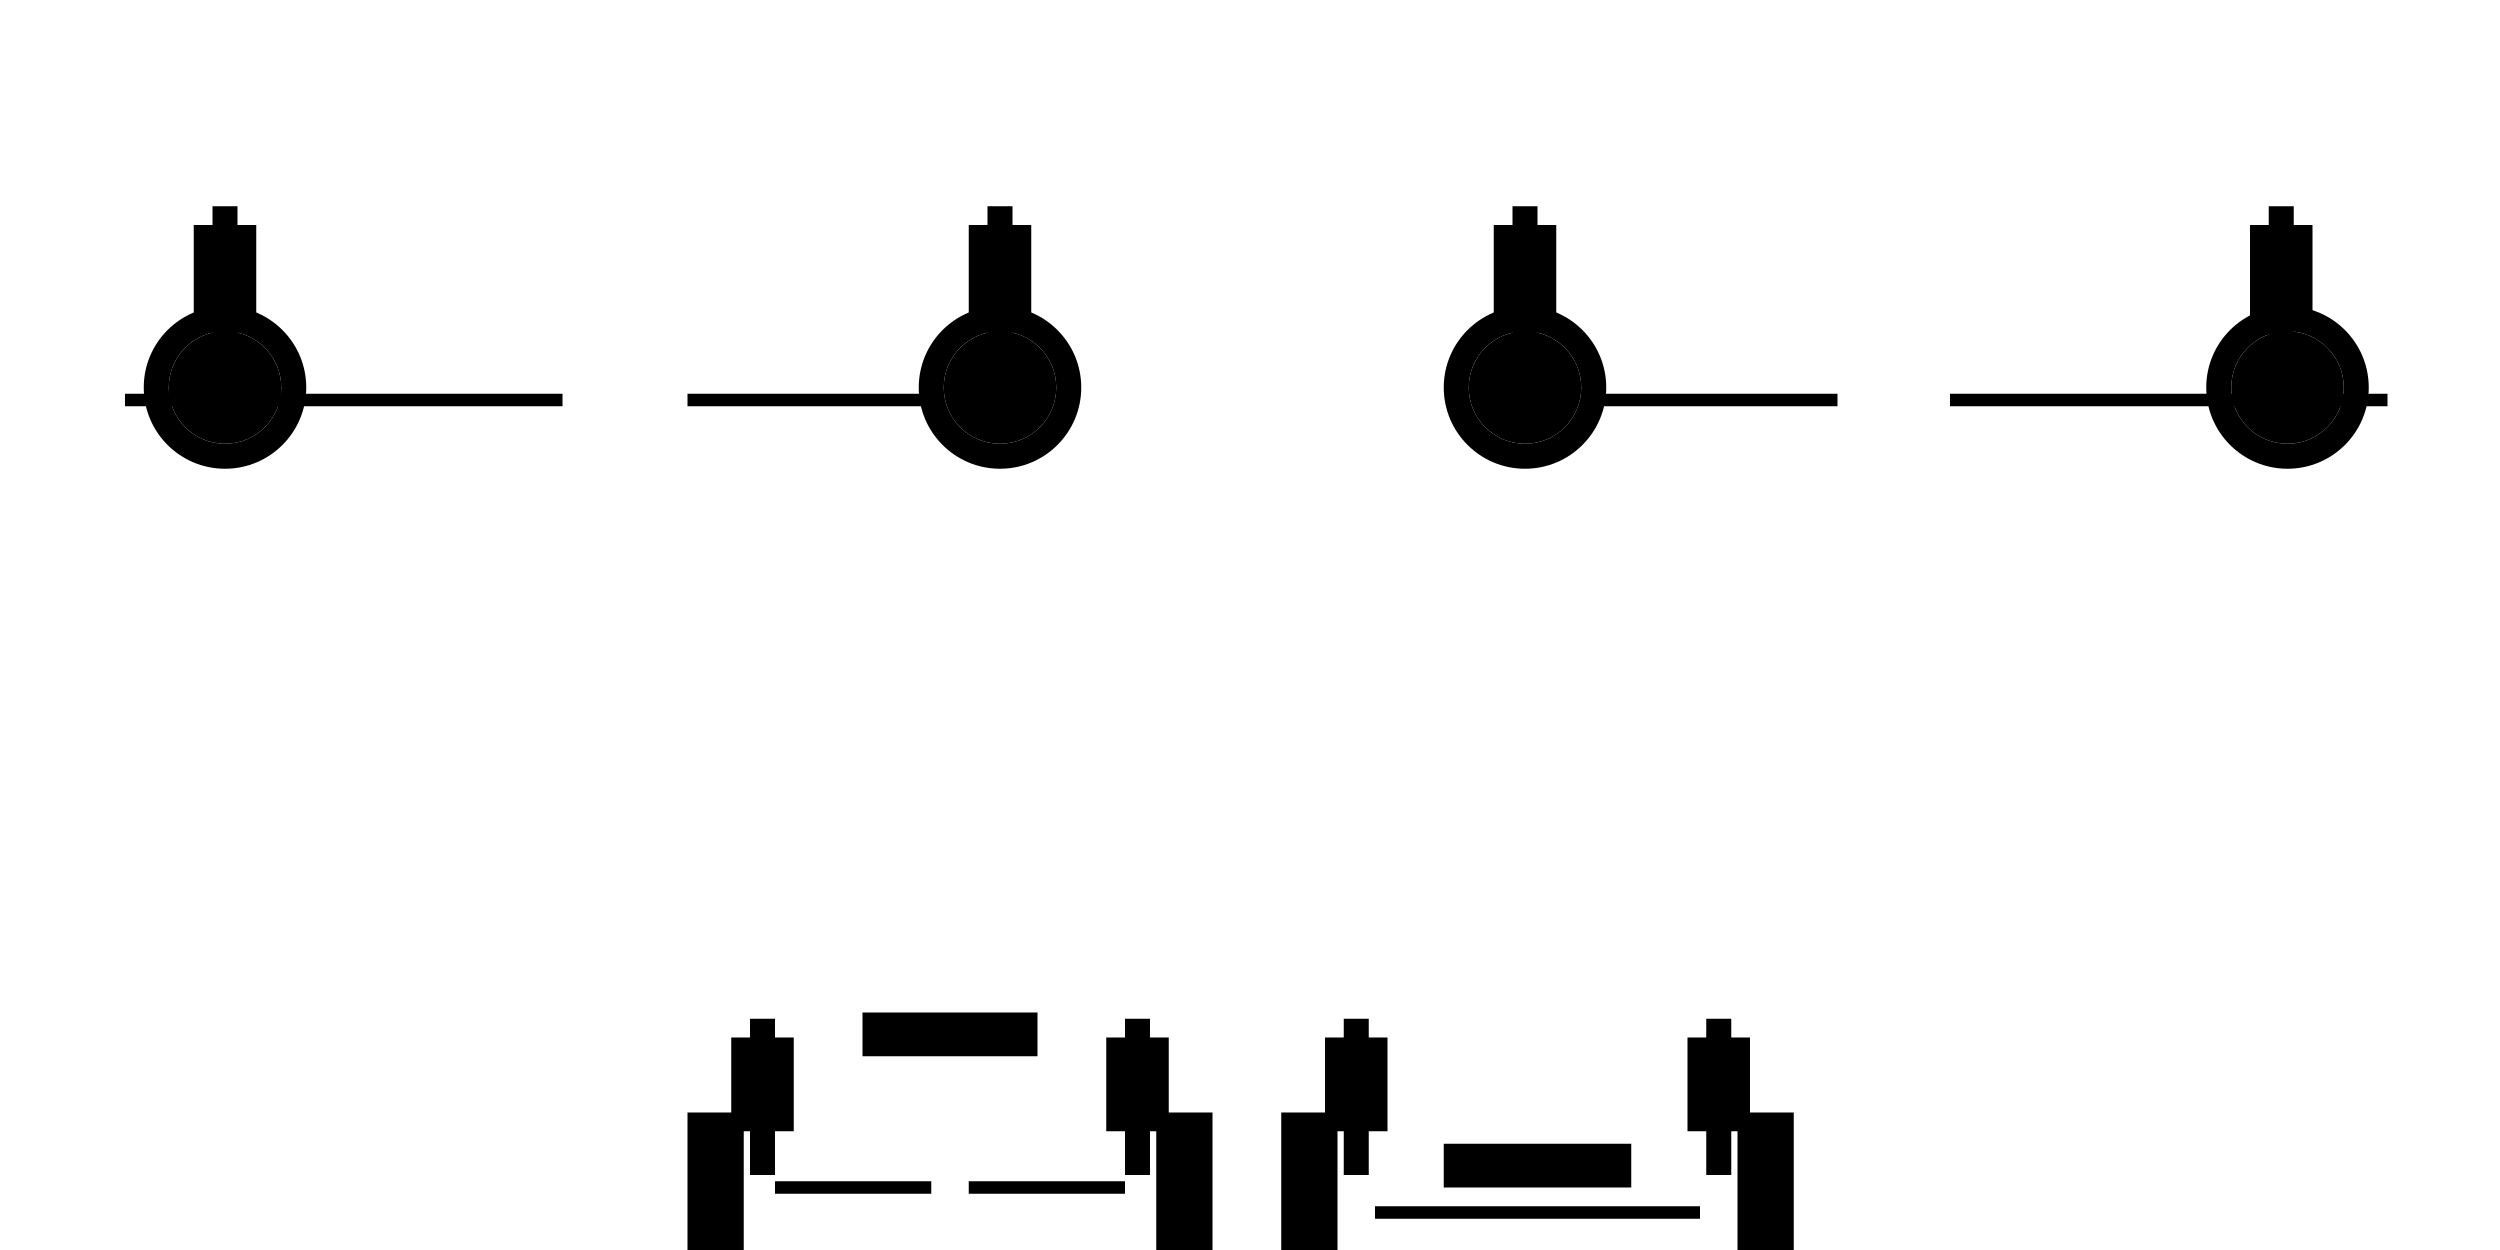
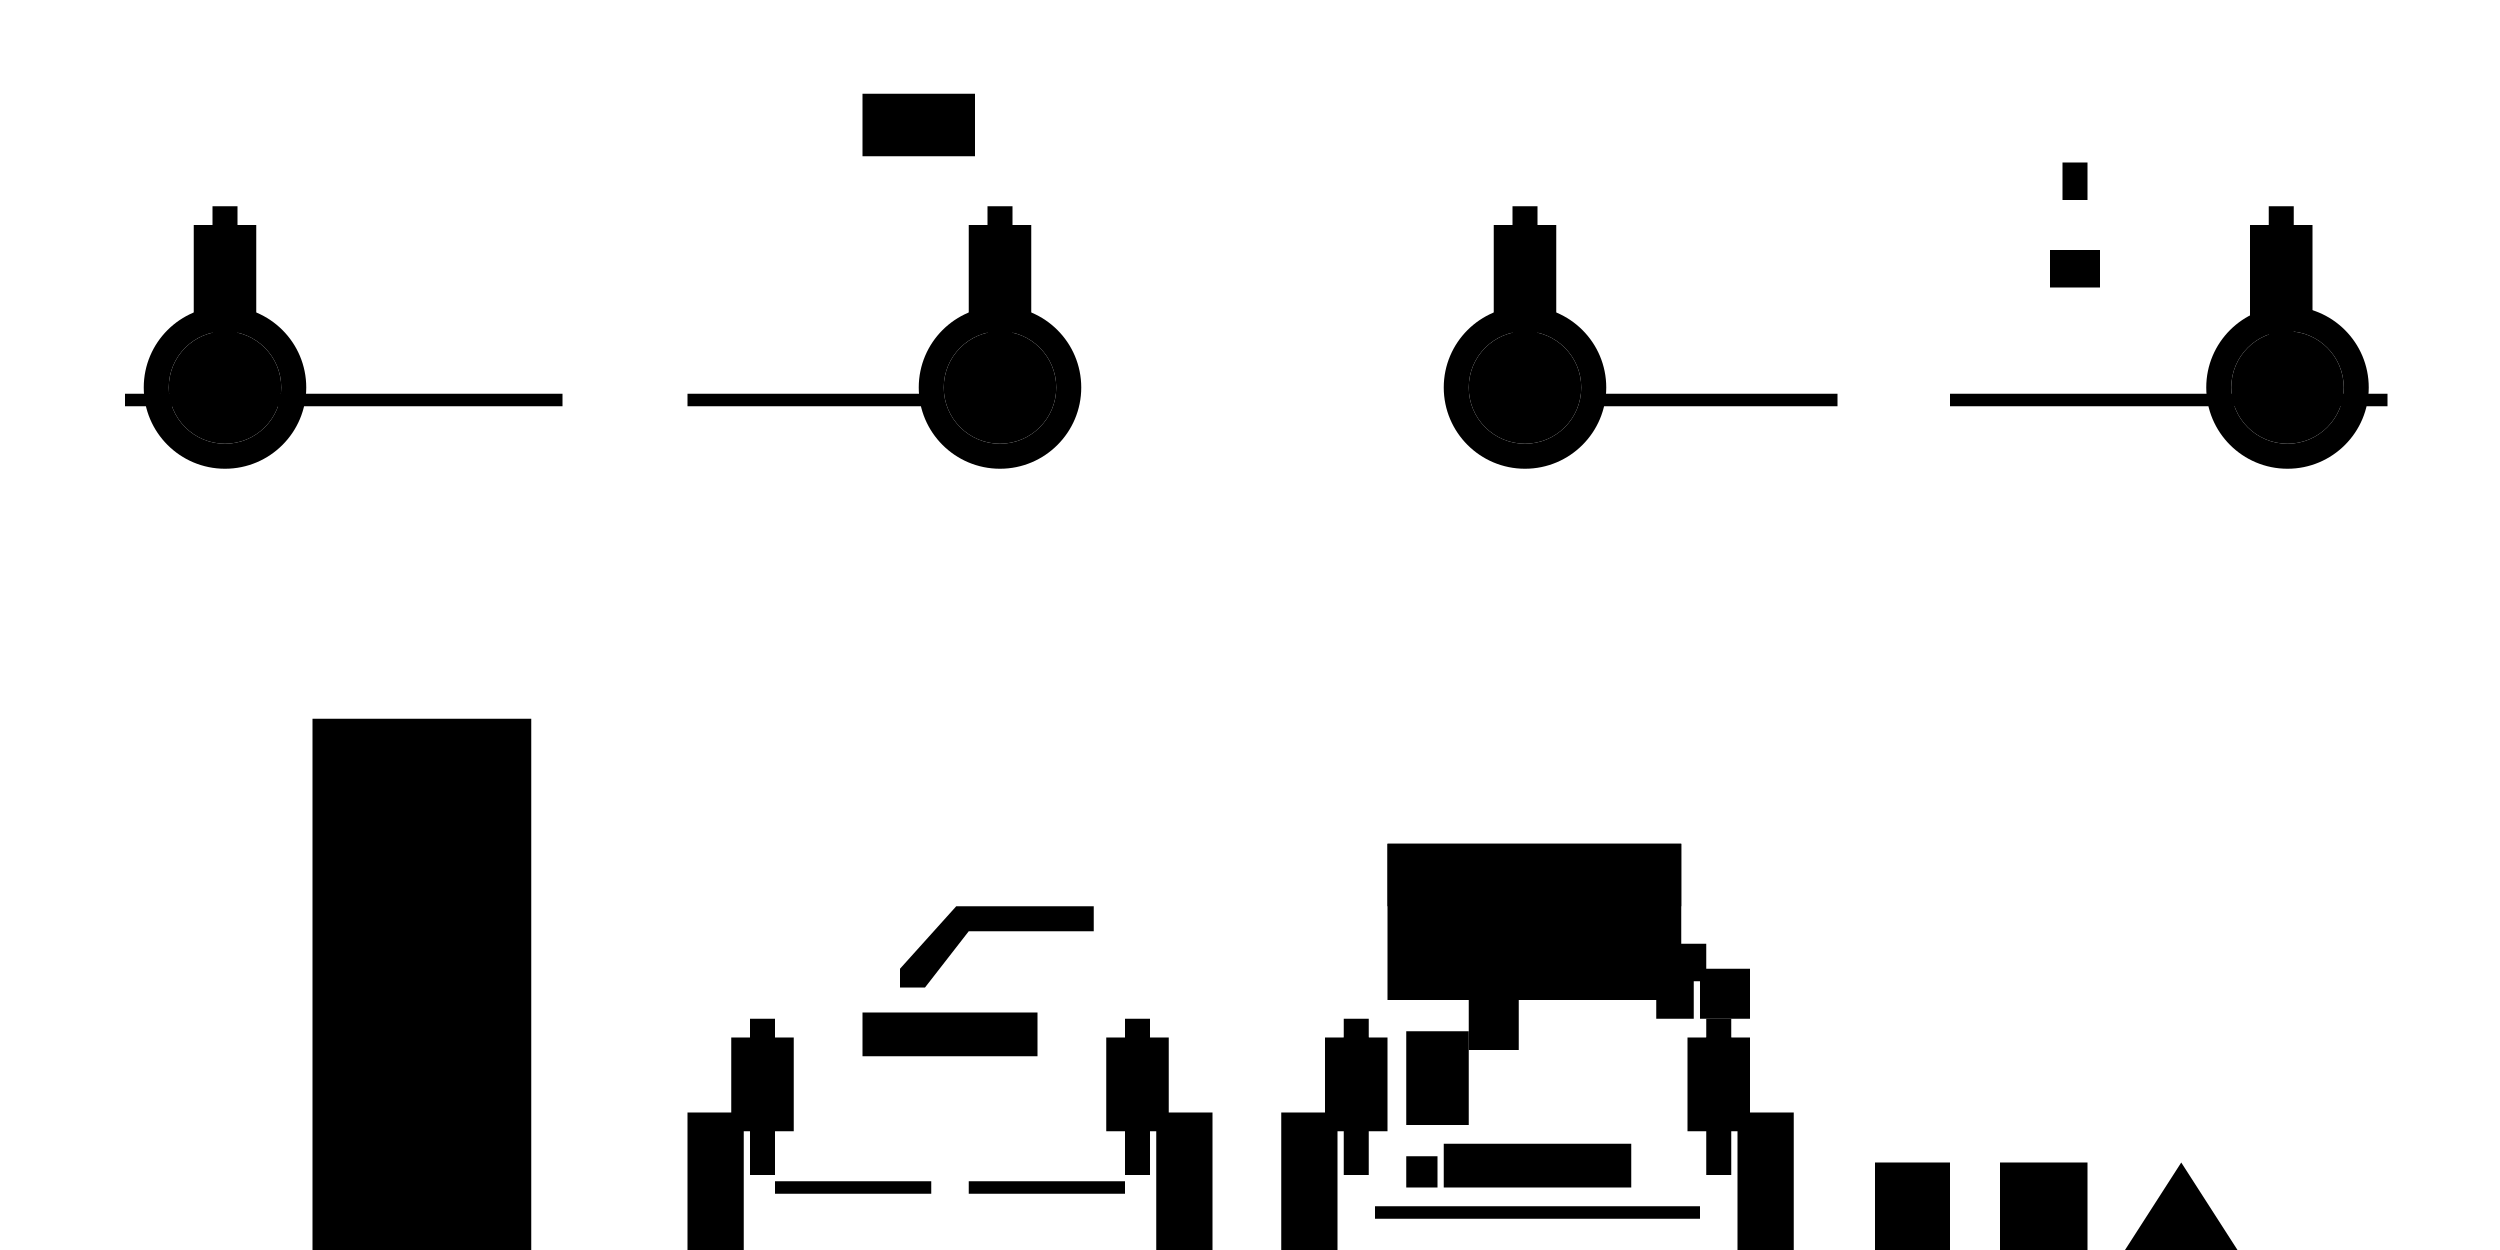
<svg xmlns="http://www.w3.org/2000/svg" class="imgoverlay" viewBox="0 0 400 200" preserveAspectRatio="xMidYMid meet">
  <rect id="amortisseur-arriere-1" x="158" y="33" width="4" height="25" class="piece " data-type="amortisseur-arriere" />
  <rect id="amortisseur-arriere-1" x="120" y="163" width="4" height="25" class="piece " data-type="amortisseur-arriere" />
  <rect id="amortisseur-arriere-2" x="242" y="33" width="4" height="25" class="piece " data-type="amortisseur-arriere" />
  <rect id="amortisseur-arriere-2" x="180" y="163" width="4" height="25" class="piece " data-type="amortisseur-arriere" />
  <rect id="amortisseur-avant-1" x="34" y="33" width="4" height="25" class="piece " data-type="amortisseur-avant" />
  <rect id="amortisseur-avant-1" x="215" y="163" width="4" height="25" class="piece " data-type="amortisseur-avant" />
  <rect id="amortisseur-avant-2" x="363" y="33" width="4" height="25" class="piece " data-type="amortisseur-avant" />
  <rect id="amortisseur-avant-2" x="273" y="163" width="4" height="25" class="piece " data-type="amortisseur-avant" />
  <rect id="ressort-avant-1" x="212" y="166" width="10" height="15" class="piece " data-type="ressort-avant" />
  <rect id="ressort-avant-1" x="360" y="36" width="10" height="15" class="piece " data-type="ressort-avant" />
  <rect id="ressort-avant-2" x="31" y="36" width="10" height="15" class="piece " data-type="ressort-avant" />
  <rect id="ressort-avant-2" x="270" y="166" width="10" height="15" class="piece " data-type="ressort-avant" />
  <rect id="ressort-arriere-1" x="177" y="166" width="10" height="15" class="piece " data-type="ressort-arriere" />
  <rect id="ressort-arriere-1" x="239" y="36" width="10" height="15" class="piece " data-type="ressort-arriere" />
  <rect id="ressort-arriere-2" x="155" y="36" width="10" height="15" class="piece " data-type="ressort-arriere" />
  <rect id="ressort-arriere-2" x="117" y="166" width="10" height="15" class="piece " data-type="ressort-arriere" />
  <rect id="protection-arriere-1" x="158" y="36" width="4" height="10" class="piece " data-type="protection-arriere" />
  <rect id="protection-arriere-1" x="120" y="166" width="4" height="10" class="piece " data-type="protection-arriere" />
  <rect id="protection-arriere-2" x="242" y="36" width="4" height="10" class="piece " data-type="protection-arriere" />
  <rect id="protection-arriere-2" x="180" y="166" width="4" height="10" class="piece " data-type="protection-arriere" />
  <rect id="protection-avant-1" x="34" y="36" width="4" height="10" class="piece " data-type="protection-avant" />
  <rect id="protection-avant-1" x="215" y="166" width="4" height="10" class="piece " data-type="protection-avant" />
  <rect id="protection-avant-2" x="363" y="36" width="4" height="10" class="piece " data-type="protection-avant" />
  <rect id="protection-avant-2" x="273" y="166" width="4" height="10" class="piece " data-type="protection-avant" />
  <circle id="enjoliveur-1" cx="36" cy="62" r="7" class="piece " data-type="enjoliveur" />
  <circle id="enjoliveur-2" cx="160" cy="62" r="7" class="piece " data-type="enjoliveur" />
  <circle id="enjoliveur-3" cx="244" cy="62" r="7" class="piece " data-type="enjoliveur" />
  <circle id="enjoliveur-4" cx="366" cy="62" r="7" class="piece " data-type="enjoliveur" />
  <circle id="jante-1" cx="36" cy="62" r="9" class="piece " data-type="jante" />
  <circle id="jante-2" cx="160" cy="62" r="9" class="piece " data-type="jante" />
  <circle id="jante-3" cx="244" cy="62" r="9" class="piece " data-type="jante" />
  <circle id="jante-4" cx="366" cy="62" r="9" class="piece " data-type="jante" />
  <path id="pneu-1" class="piece " data-type="pneu" d="         M 36,62         m -13,0         a 13,13 0 1,0 26,0         a 13,13 0 1,0 -26,0         M 36,62         m -9,0         a 9,9 0 1,0 18,0         a 9,9 0 1,0 -18,0     " fill-rule="evenodd" />
  <rect id="pneu-1" x="278" y="178" width="9" height="26" class="piece " data-type="pneu" />
  <path id="pneu-2" class="piece " data-type="pneu" d="         M 160,62         m -13,0         a 13,13 0 1,0 26,0         a 13,13 0 1,0 -26,0         M 160,62         m -9,0         a 9,9 0 1,0 18,0         a 9,9 0 1,0 -18,0     " fill-rule="evenodd" />
  <rect id="pneu-2" x="110" y="178" width="9" height="26" class="piece " data-type="pneu" />
  <path id="pneu-3" class="piece " data-type="pneu" d="         M 244,62         m -13,0         a 13,13 0 1,0 26,0         a 13,13 0 1,0 -26,0         M 244,62         m -9,0         a 9,9 0 1,0 18,0         a 9,9 0 1,0 -18,0     " fill-rule="evenodd" />
  <rect id="pneu-3" x="185" y="178" width="9" height="26" class="piece " data-type="pneu" />
  <path id="pneu-4" class="piece " data-type="pneu" d="         M 366,62         m -13,0         a 13,13 0 1,0 26,0         a 13,13 0 1,0 -26,0         M 366,62         m -9,0         a 9,9 0 1,0 18,0         a 9,9 0 1,0 -18,0     " fill-rule="evenodd" />
  <rect id="pneu-1" x="205" y="178" width="9" height="26" class="piece " data-type="pneu" />
  <rect id="plaque-immat-1" x="138" y="162" width="28" height="7" class="piece " data-type="plaque-immat" />
  <rect id="plaque-immat-2" x="231" y="183" width="30" height="7" class="piece " data-type="plaque-immat" />
  <rect id="plaque-protection-reservoir-1" x="124" y="189" width="25" height="2" class="piece " data-type="plaque-protection-reservoir" />
  <rect id="plaque-protection-reservoir-2" x="155" y="189" width="25" height="2" class="piece " data-type="plaque-protection-reservoir" />
  <rect id="plaque-protection-reservoir-1" x="110" y="63" width="40" height="2" class="piece " data-type="plaque-protection-reservoir" />
  <rect id="plaque-protection-reservoir-2" x="254" y="63" width="40" height="2" class="piece " data-type="plaque-protection-reservoir" />
  <rect id="plaque-protection-moteur-1" x="220" y="193" width="52" height="2" class="piece " data-type="plaque-protection-moteur" />
  <rect id="plaque-protection-moteur-1" x="20" y="63" width="70" height="2" class="piece " data-type="plaque-protection-moteur" />
  <rect id="plaque-protection-moteur-1" x="312" y="63" width="70" height="2" class="piece " data-type="plaque-protection-moteur" />
+   <rect id="support-smartphone-1" x="330" y="26" width="4" height="6" class="piece " data-type="support-smartphone" />
+   <rect id="autoradio-1" x="328" y="40" width="8" height="6" class="piece " data-type="autoradio" />
+   <rect id="sticker-rallye-1" x="138" y="15" width="18" height="10" class="piece " data-type="sticker-rallye" />
+   <rect id="cric-1" x="300" y="186" width="12" height="14" class="piece " data-type="cric" />
+   <rect id="compresseur-1" x="320" y="186" width="14" height="14" class="piece " data-type="compresseur" />
+   <polygon id="pack-secu-1" points="349 186, 340 200, 358 200" class="piece " data-type="pack-secu" />
+   <rect id="combinaison-1" x="50" y="115" width="35" height="85" class="piece " data-type="combinaison" />
+   <rect id="essuie-glace-avant-1" x="228" y="151" width="45" height="6" class="piece " data-type="essuie-glace-avant" />
+   <polygon id="essuie-glace-arriere-1" points="148 158, 144 158, 144 155, 153 145, 175 145, 175 149, 155 149" class="piece " data-type="essuie-glace-arriere" />
+   <rect id="lave-glace-1" x="265" y="155" width="6" height="8" class="piece " data-type="lave-glace" />
+   <rect id="refroidissement-1" x="272" y="155" width="8" height="8" class="piece " data-type="refroidissement" />
+   <rect id="courroie-1" x="225" y="165" width="10" height="15" class="piece " data-type="courroie" />
+   <rect id="filtre-huile-1" x="225" y="185" width="5" height="5" class="piece " data-type="filtre-huile" />
+   <rect id="filtre-air-1" x="235" y="160" width="8" height="8" class="piece " data-type="filtre-air" />
+   <rect id="filet-1" x="222" y="135" width="47" height="25" class="piece " data-type="filet" />
+   <polygon id="etais-1" points="222 135, 269 135, 269 145, 256 145, 256 160, 235 160, 235 145, 222 145" width="47" height="25" class="piece " data-type="etais" />
</svg>
